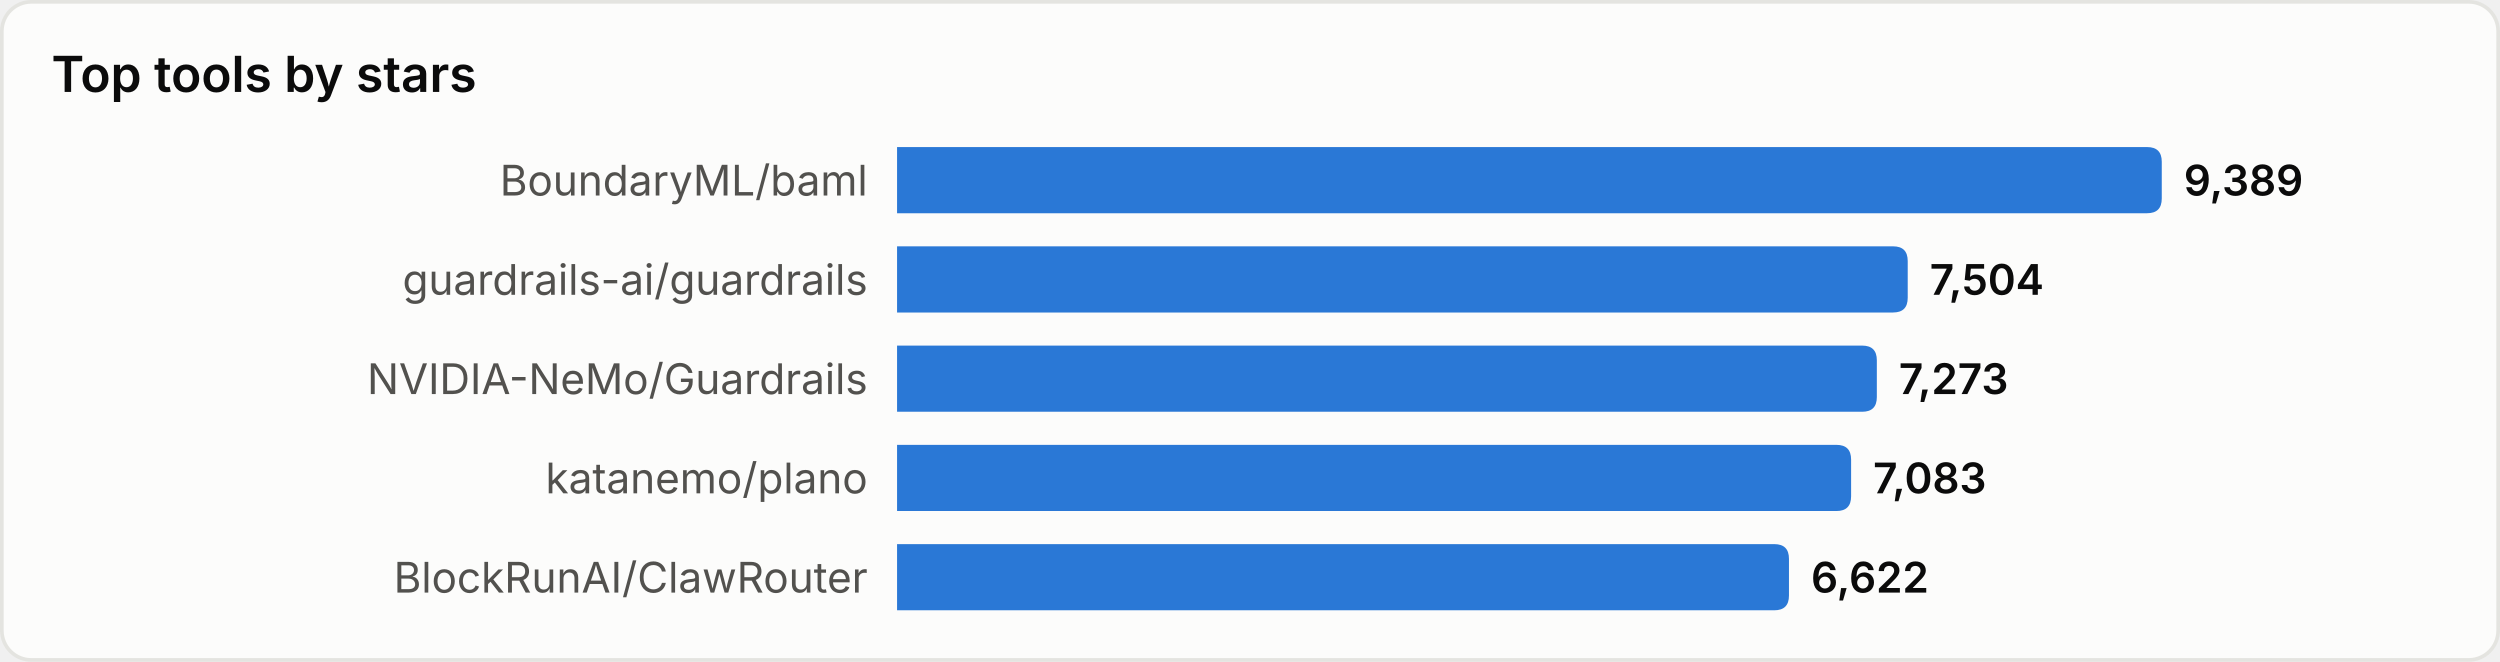
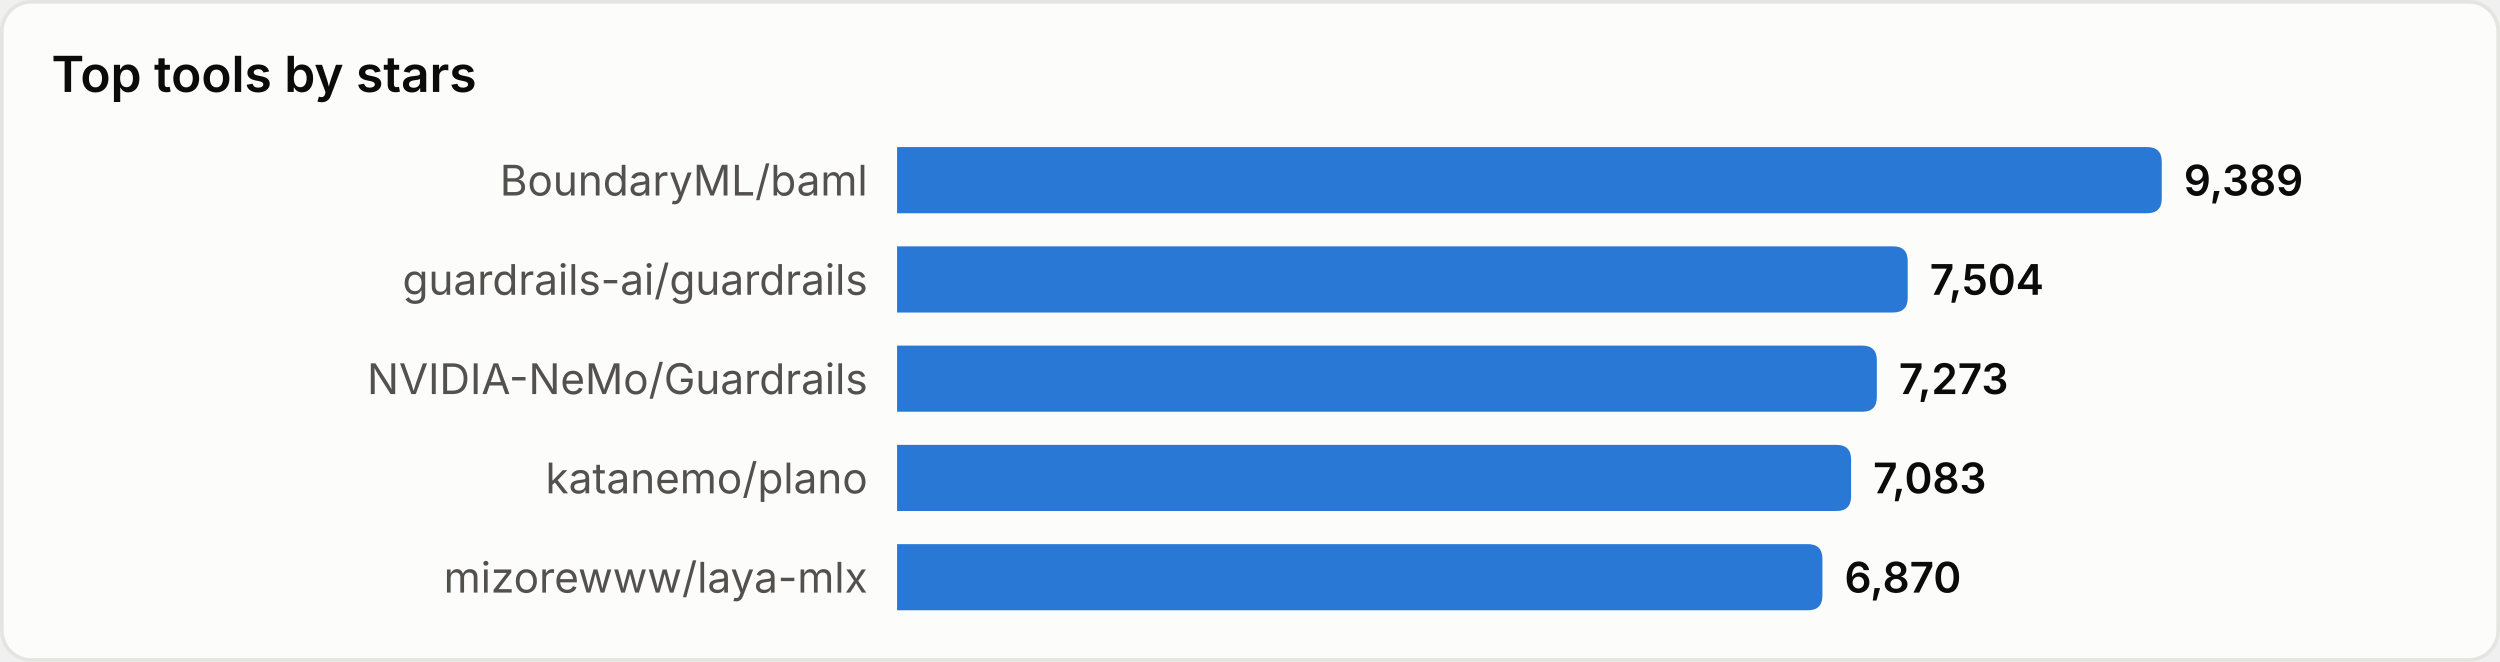
<svg xmlns="http://www.w3.org/2000/svg" width="680" height="180" viewBox="0 0 680 180" role="img" aria-label="Top tools by stars">
  <style>
text{font-family:system-ui,-apple-system,'Segoe UI',sans-serif}
.srf{fill:#fcfcfb;stroke:#e4e4e0}.ttl{fill:#0b0b0b;font-size:13.5px;font-weight:600}
.lbl{fill:#52514e;font-size:11.5px}.val{fill:#0b0b0b;font-size:11.5px;font-weight:600}
.bar{fill:#2a78d6}
@media(prefers-color-scheme:dark){
.srf{fill:#1a1a19;stroke:#33332f}.ttl{fill:#ffffff}
.lbl{fill:#c3c2b7}.val{fill:#ffffff}.bar{fill:#3987e5}
}
</style>
  <rect x="0.5" y="0.5" width="679" height="179" rx="8" class="srf" />
  <text x="14" y="25" class="ttl">Top tools by stars</text>
  <text x="236" y="49.0" class="lbl" text-anchor="end" dominant-baseline="central">BoundaryML/baml</text>
  <path d="M244,40 h340.0 q4,0 4,4 v10 q0,4 -4,4 h-340.0 z" class="bar" />
  <text x="594.0" y="49.0" class="val" dominant-baseline="central">9,389</text>
  <text x="236" y="76.0" class="lbl" text-anchor="end" dominant-baseline="central">guardrails-ai/guardrails</text>
  <path d="M244,67 h270.9 q4,0 4,4 v10 q0,4 -4,4 h-270.9 z" class="bar" />
  <text x="524.9" y="76.0" class="val" dominant-baseline="central">7,504</text>
  <text x="236" y="103.0" class="lbl" text-anchor="end" dominant-baseline="central">NVIDIA-NeMo/Guardrails</text>
  <path d="M244,94 h262.5 q4,0 4,4 v10 q0,4 -4,4 h-262.5 z" class="bar" />
  <text x="516.5" y="103.0" class="val" dominant-baseline="central">7,273</text>
  <text x="236" y="130.0" class="lbl" text-anchor="end" dominant-baseline="central">katanemo/plano</text>
  <path d="M244,121 h255.5 q4,0 4,4 v10 q0,4 -4,4 h-255.5 z" class="bar" />
  <text x="509.5" y="130.0" class="val" dominant-baseline="central">7,083</text>
-   <text x="236" y="157.0" class="lbl" text-anchor="end" dominant-baseline="central">BlockRunAI/ClawRouter</text>
-   <path d="M244,148 h238.6 q4,0 4,4 v10 q0,4 -4,4 h-238.6 z" class="bar" />
-   <text x="492.6" y="157.0" class="val" dominant-baseline="central">6,622</text>
+   <text x="236" y="157.0" class="lbl" text-anchor="end" dominant-baseline="central">mizorewww/laya-mlx</text>
+   <path d="M244,148 h247.7 q4,0 4,4 v10 q0,4 -4,4 h-247.7 z" class="bar" />
+   <text x="501.7" y="157.0" class="val" dominant-baseline="central">6,870</text>
</svg>
